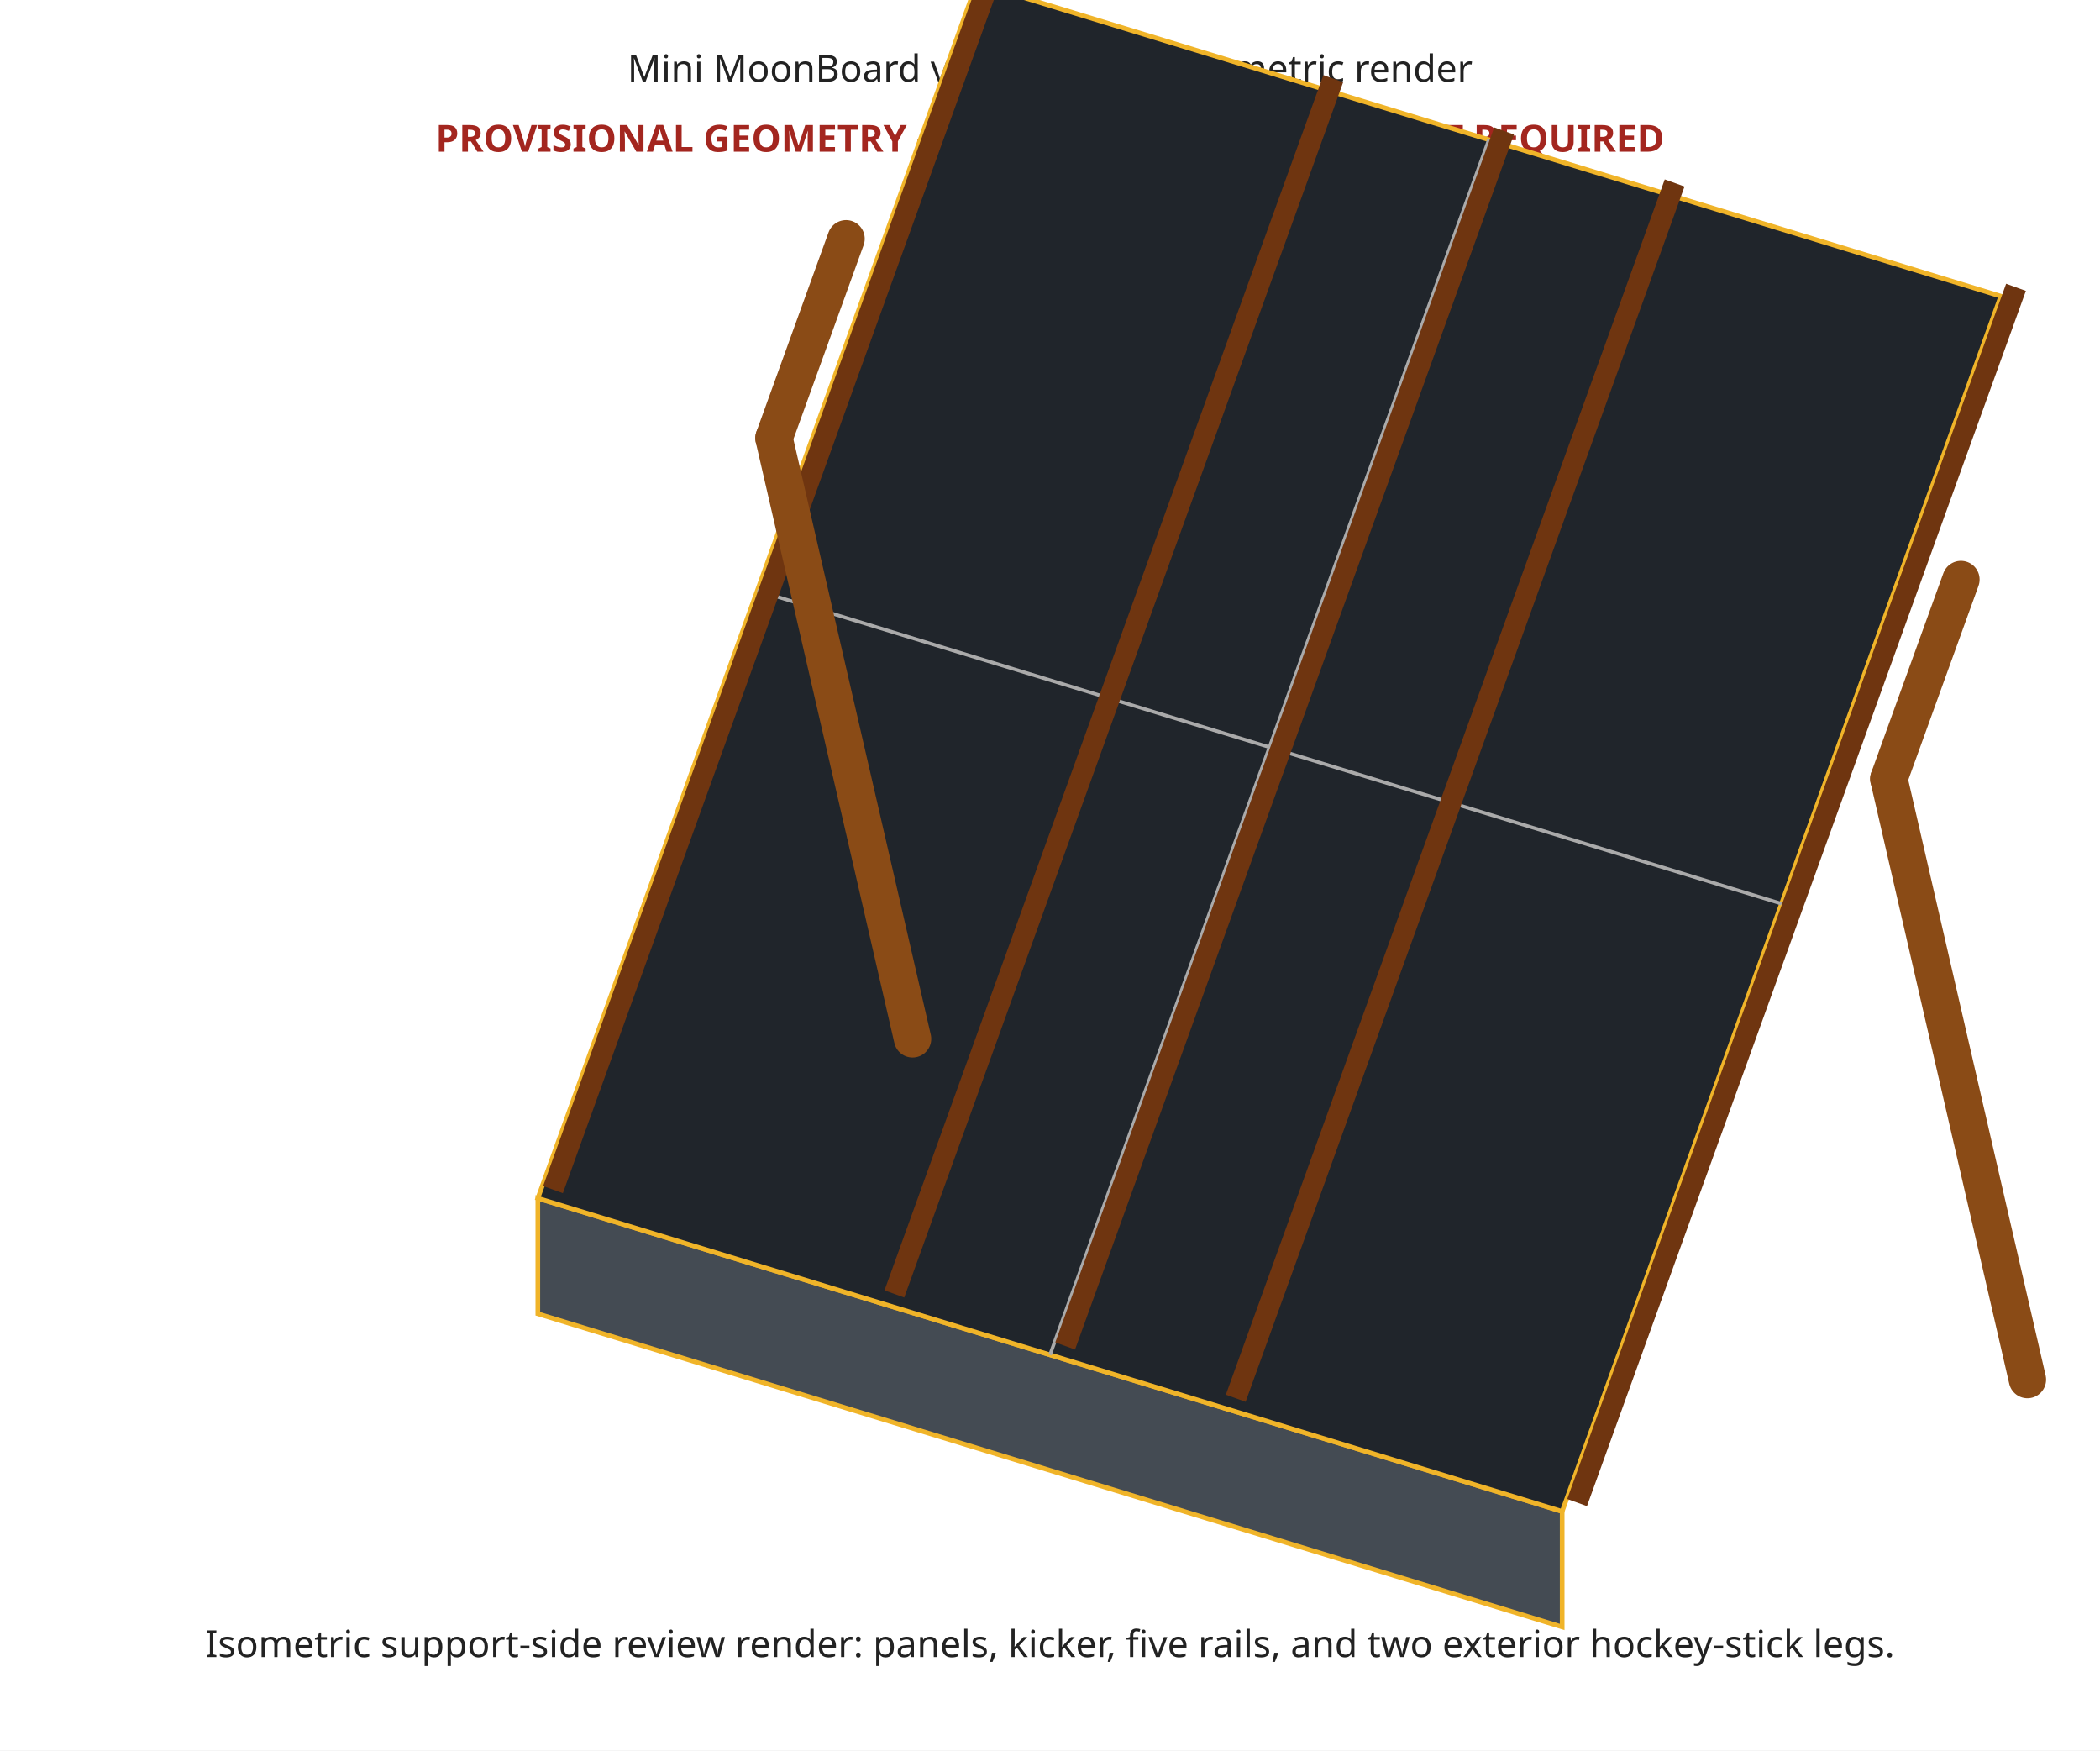
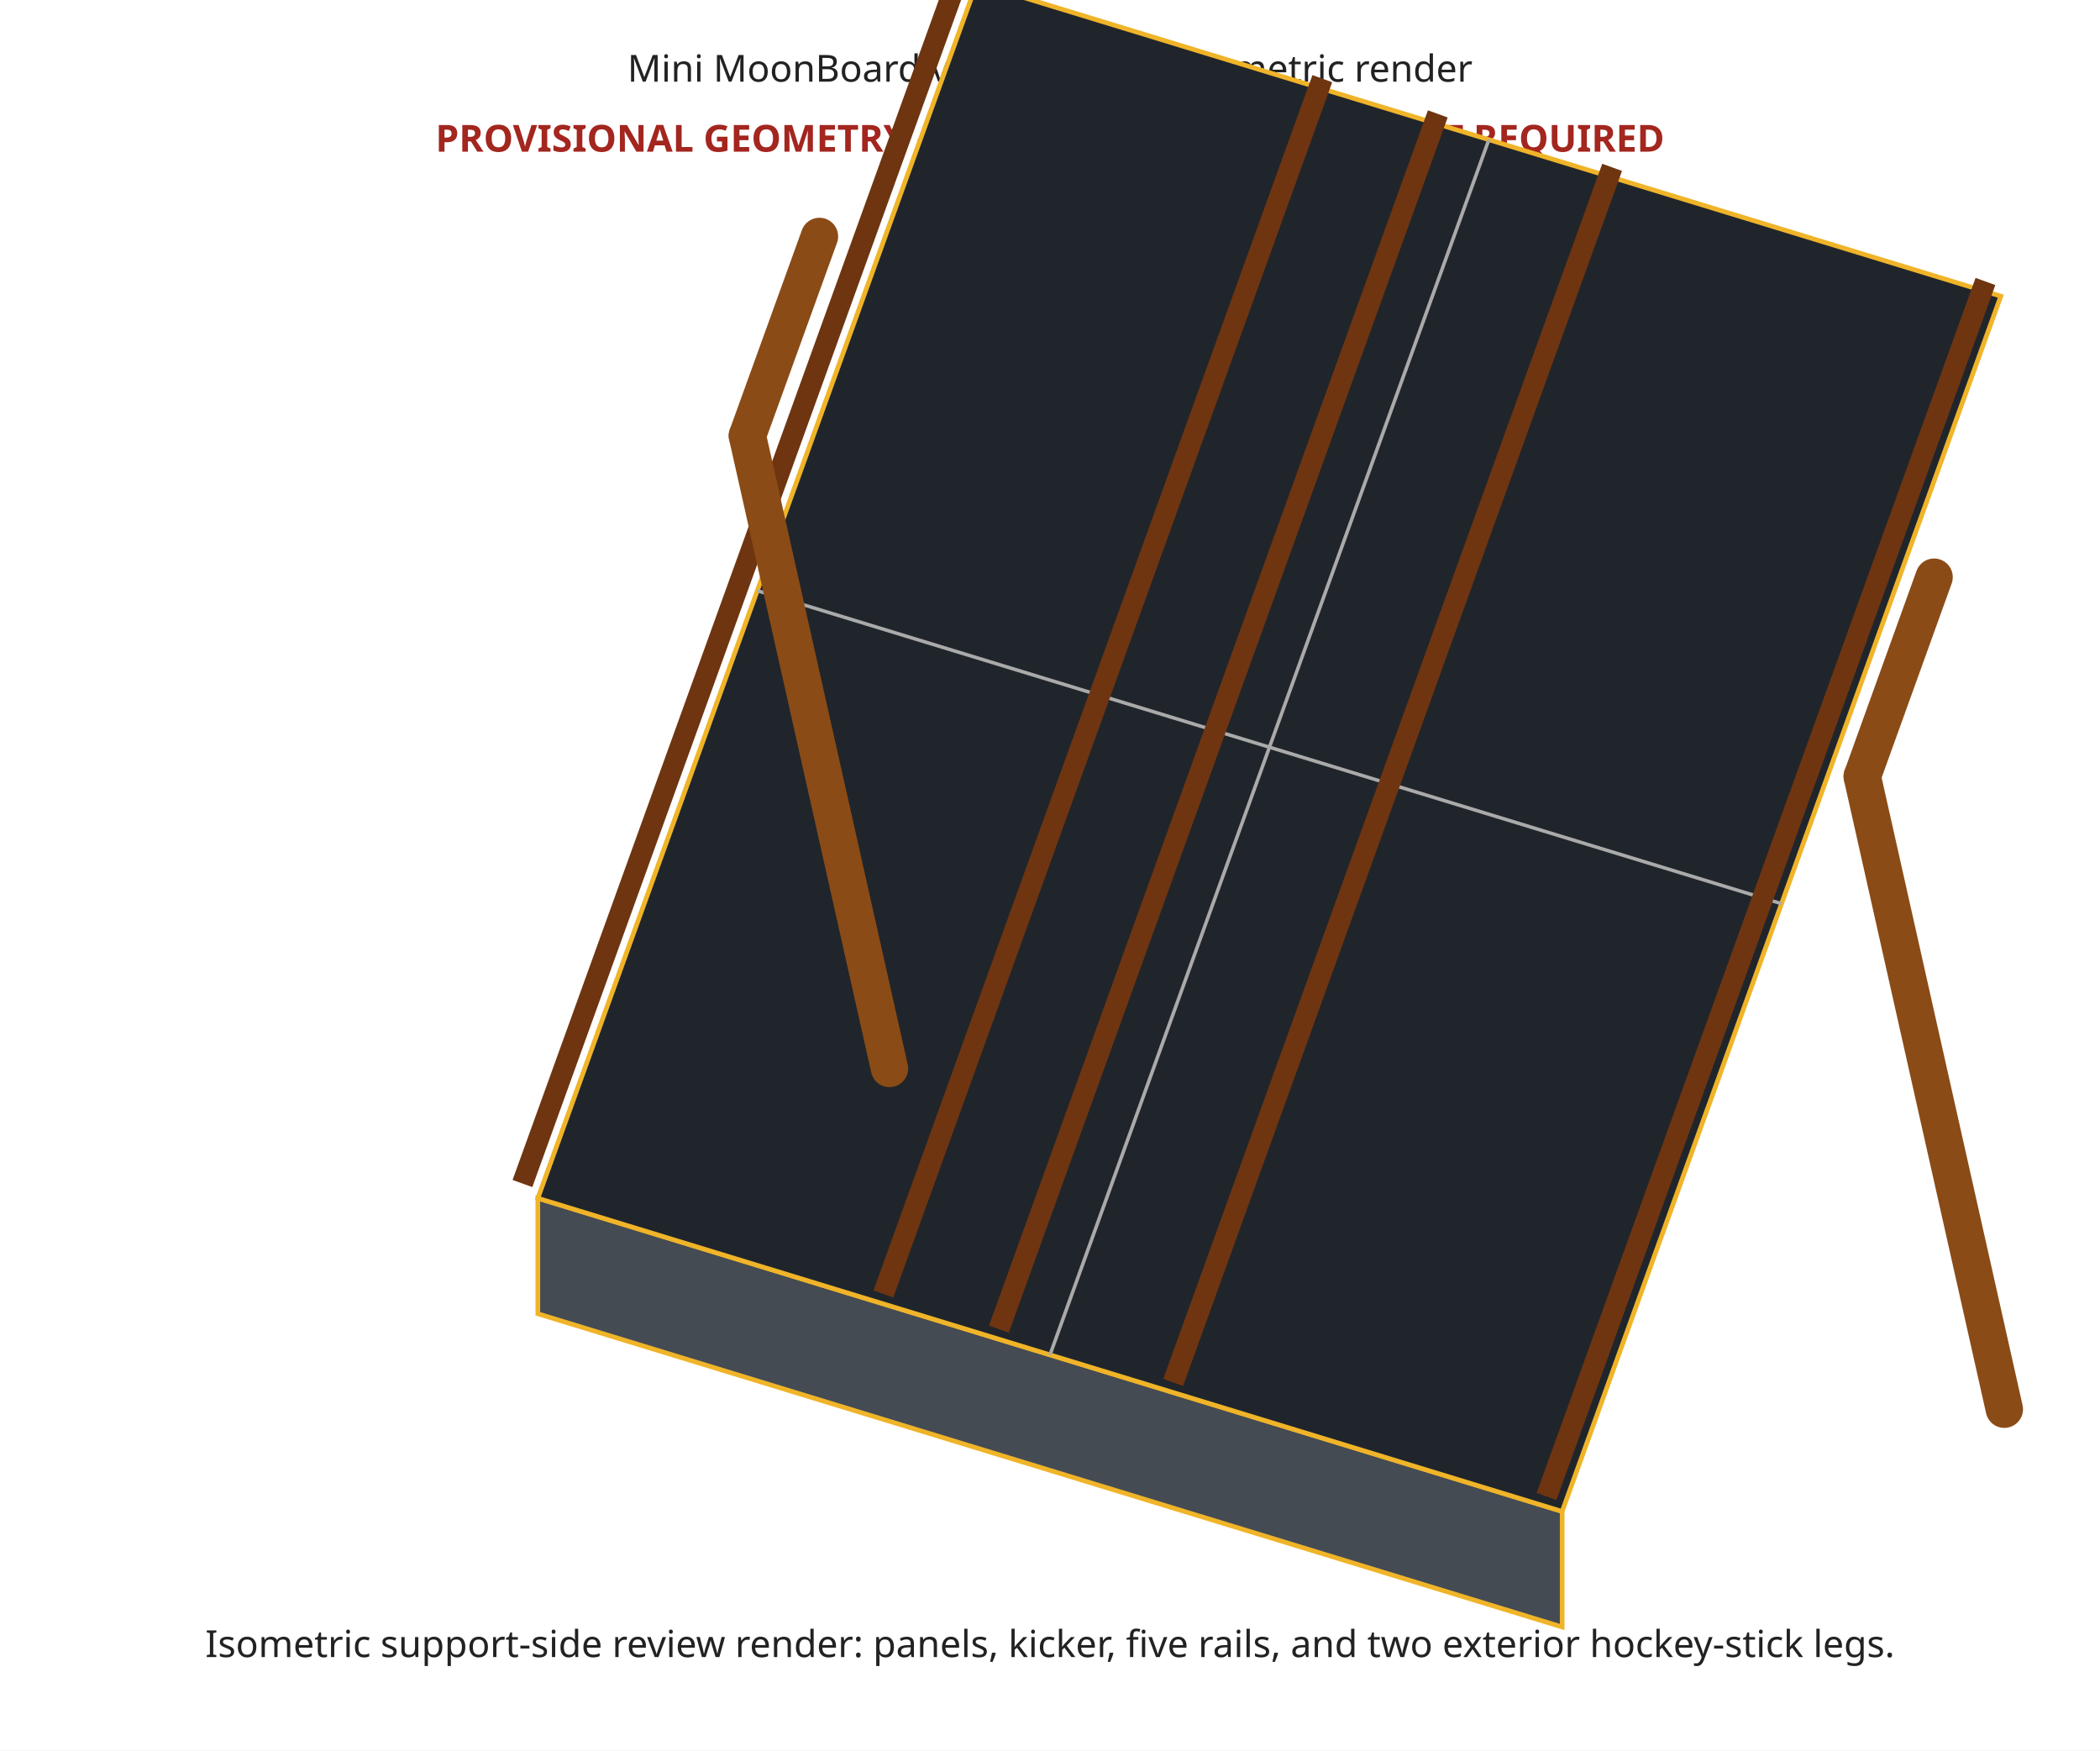
<svg xmlns="http://www.w3.org/2000/svg" width="900" height="750" viewBox="0 0 900 750" data-units="mm">
  <defs>
    <marker id="arrow" markerWidth="8" markerHeight="8" refX="4" refY="4" orient="auto-start-reverse">
      <path d="M 0 0 L 8 4 L 0 8 z" fill="#333" />
    </marker>
  </defs>
  <style>
    .panel { fill: #20252b; stroke: #f0b429; stroke-width: 2; }
    .kicker { fill: #444b53; stroke: #f0b429; stroke-width: 2; }
    .seam { stroke: #aaa; stroke-width: 1.5; }
    .dim { stroke: #333; stroke-width: 1.5; marker-start: url(#arrow); marker-end: url(#arrow); }
    .leg { stroke: #8a4b16; stroke-width: 16; stroke-linecap: round; }
    .rail { stroke: #6f3510; stroke-width: 9; }
    .guide { stroke: #777; stroke-width: 1; stroke-dasharray: 5 5; }
    text { fill: #222; font: 16px sans-serif; }
    .on-dark { fill: white; }
    .warning { fill: #a3261f; font-weight: bold; }
  </style>
  <rect width="900" height="750" fill="white" />
  <text x="450" y="35" text-anchor="middle" font-size="24">Mini MoonBoard v1 provisional isometric render</text>
  <text class="warning" x="450" y="65" text-anchor="middle">PROVISIONAL GEOMETRY - HUMAN STRUCTURAL AUDIT REQUIRED</text>
  <polygon class="kicker" points="230.5,562.9 669.5,697.1 669.5,647.6 230.5,513.4" />
  <polygon class="panel" points="230.5,513.4 669.5,647.6 857.5,126.9 418.6,-7.2" />
  <line class="seam" x1="450.0" y1="580.5" x2="638.1" y2="59.8" />
  <line class="seam" x1="324.6" y1="253.1" x2="763.5" y2="387.2" />
-   <line class="rail" x1="237.0" y1="509.7" x2="425.1" y2="-11.0" />
-   <line class="rail" x1="383.3" y1="554.4" x2="571.4" y2="33.7" />
-   <line class="rail" x1="456.5" y1="576.7" x2="644.6" y2="56.1" />
-   <line class="rail" x1="529.6" y1="599.1" x2="717.7" y2="78.4" />
-   <line class="rail" x1="675.9" y1="643.8" x2="864.0" y2="123.1" />
-   <line class="leg" x1="391.1" y1="445.1" x2="331.7" y2="187.7" />
-   <line class="leg" x1="331.7" y1="187.7" x2="362.6" y2="102.3" />
-   <line class="leg" x1="868.9" y1="591.1" x2="809.5" y2="333.7" />
-   <line class="leg" x1="809.5" y1="333.7" x2="840.4" y2="248.3" />
+   <line class="rail" x1="223.9" y1="507.1" x2="412.0" y2="-13.5" />
+   <line class="rail" x1="378.6" y1="554.4" x2="566.7" y2="33.7" />
+   <line class="rail" x1="428.1" y1="569.5" x2="616.2" y2="48.8" />
+   <line class="rail" x1="502.8" y1="592.3" x2="690.9" y2="71.7" />
+   <line class="rail" x1="662.8" y1="641.2" x2="850.9" y2="120.6" />
+   <line class="leg" x1="381.2" y1="457.8" x2="320.3" y2="186.7" />
+   <line class="leg" x1="320.3" y1="186.7" x2="351.2" y2="101.3" />
+   <line class="leg" x1="859.0" y1="603.8" x2="798.1" y2="332.7" />
+   <line class="leg" x1="798.1" y1="332.7" x2="828.9" y2="247.3" />
  <text x="450" y="710" text-anchor="middle">Isometric support-side review render: panels, kicker, five rails, and two exterior hockey-stick legs.</text>
</svg>
